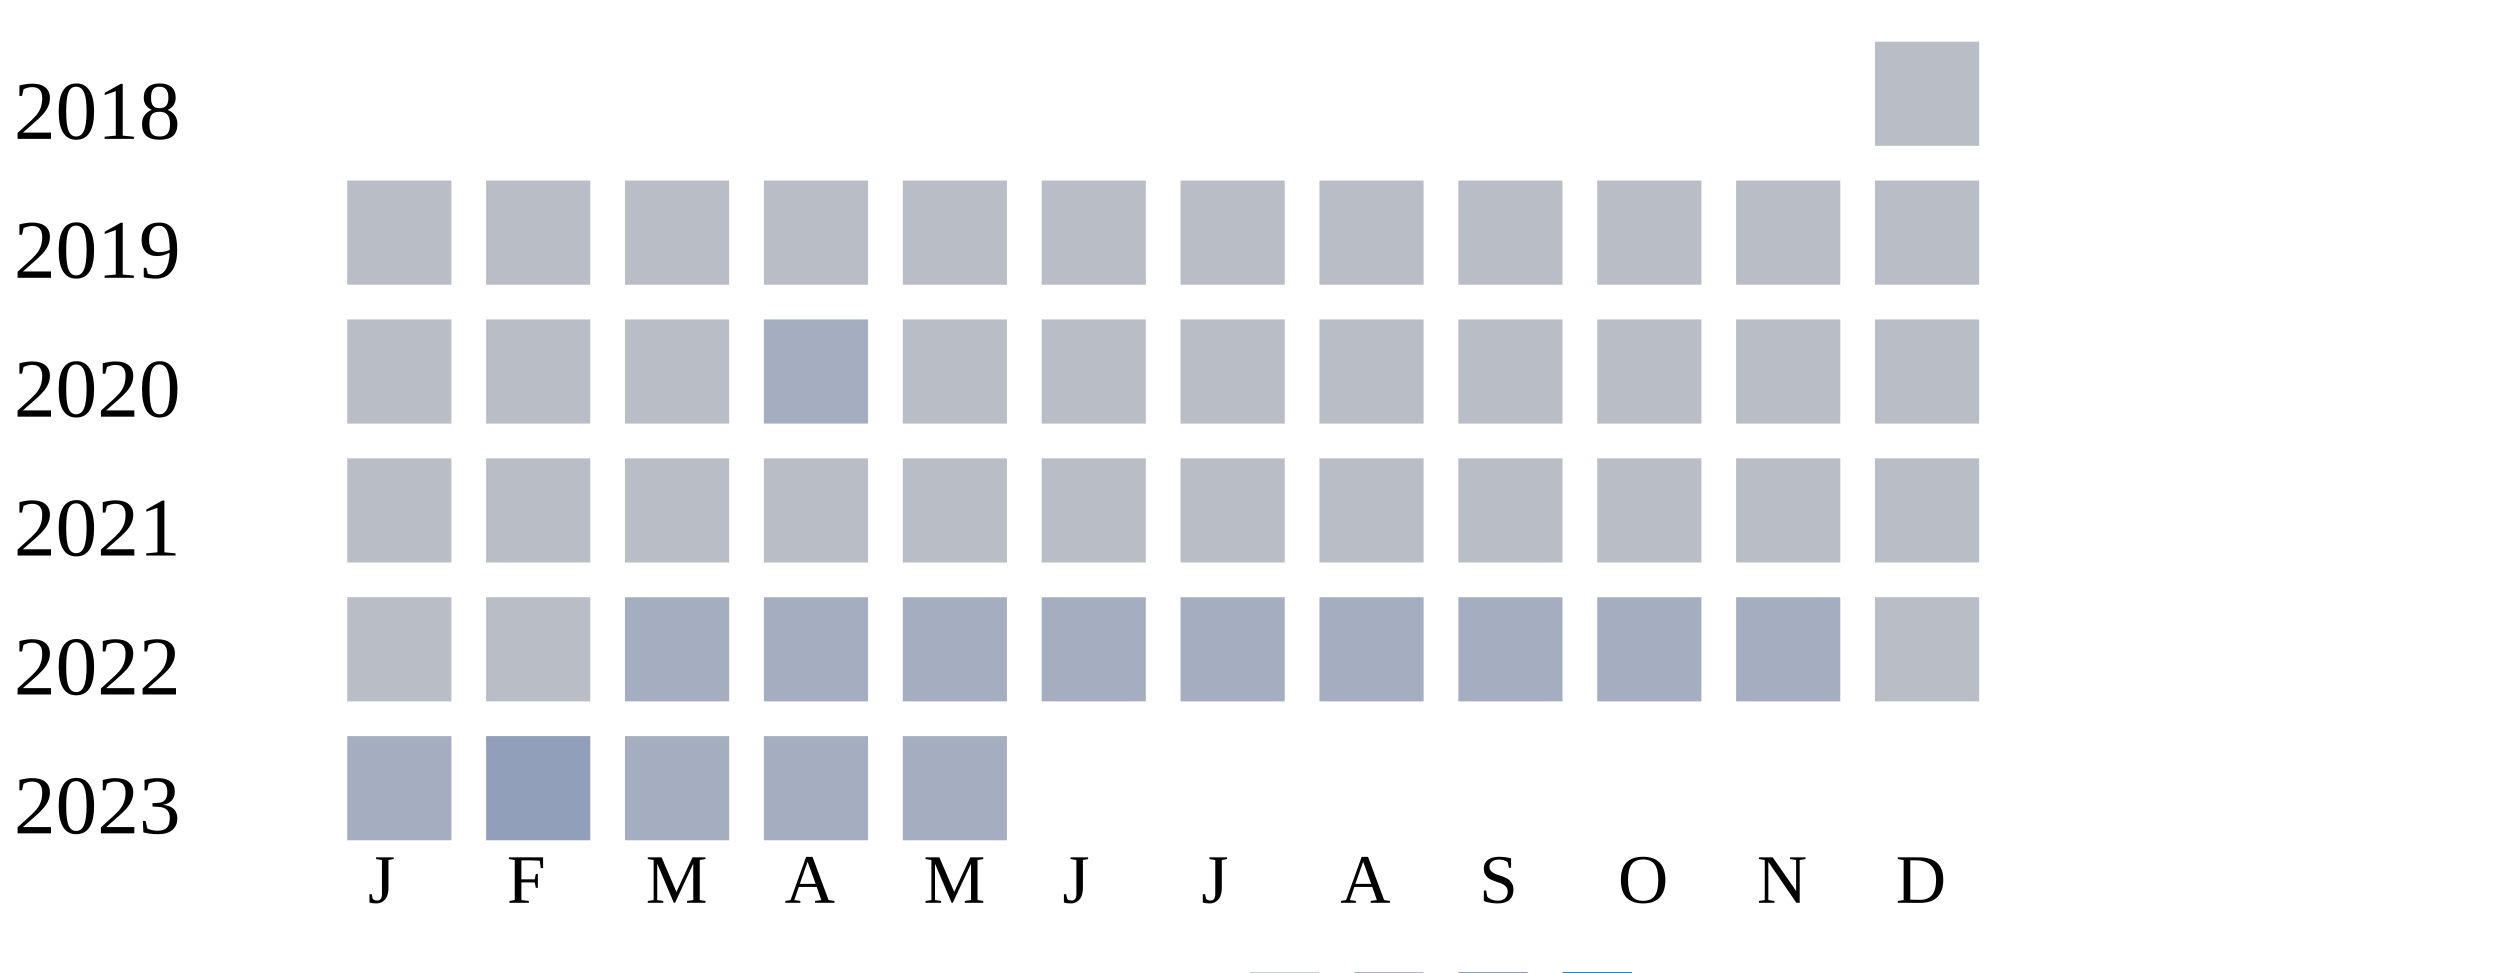
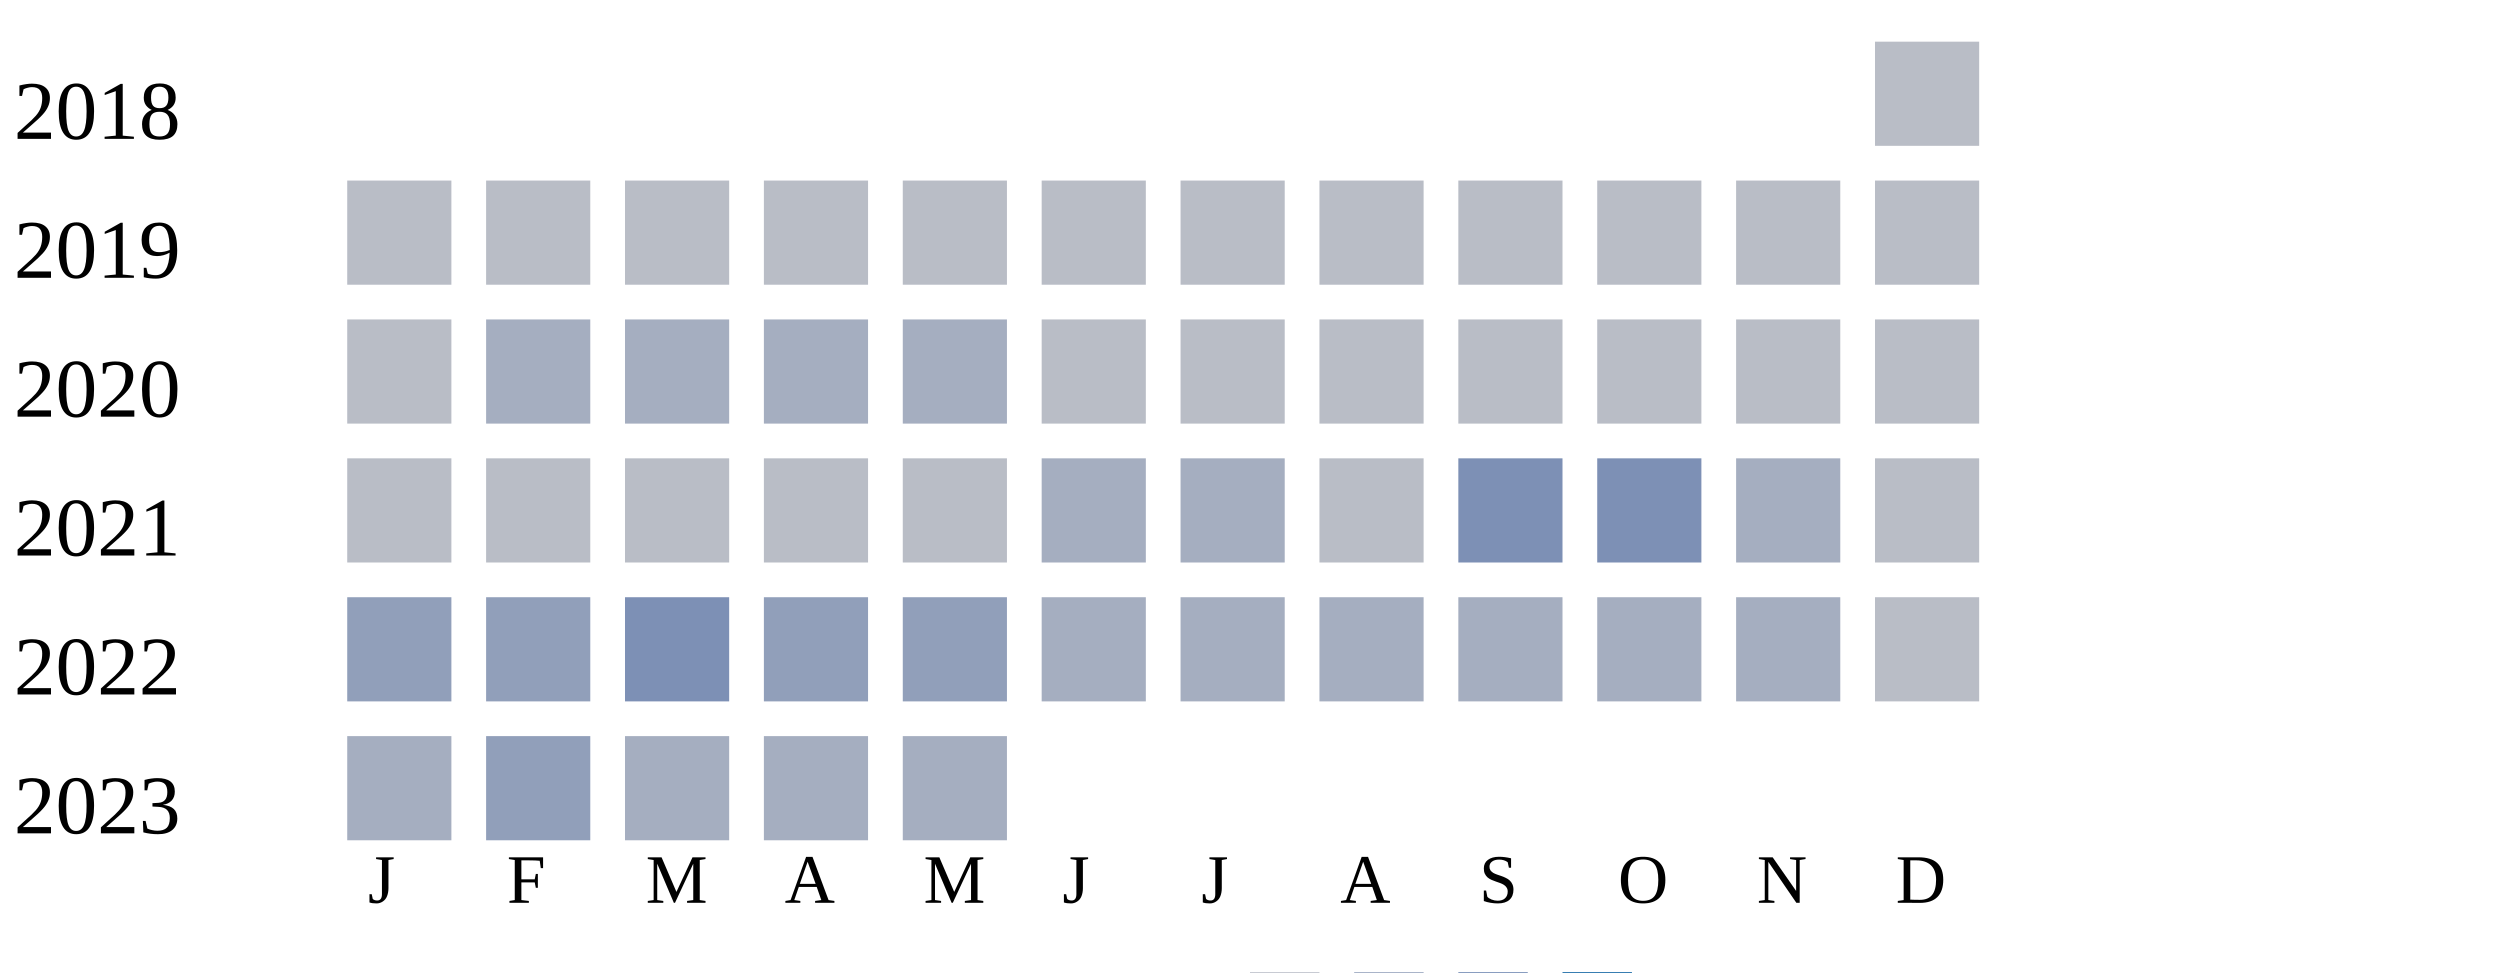
<svg xmlns="http://www.w3.org/2000/svg" width="360" height="140">
  <g transform="translate(0 0)">
    <text x="2" y="20">2018</text>
    <rect x="270" y="6" width="15" height="15" fill="#b9bdc6" />
  </g>
  <g transform="translate(0 20)">
    <text x="2" y="20">2019</text>
    <rect x="50" y="6" width="15" height="15" fill="#b9bdc6" />
    <rect x="70" y="6" width="15" height="15" fill="#b9bdc6" />
    <rect x="90" y="6" width="15" height="15" fill="#b9bdc6" />
    <rect x="110" y="6" width="15" height="15" fill="#b9bdc6" />
    <rect x="130" y="6" width="15" height="15" fill="#b9bdc6" />
    <rect x="150" y="6" width="15" height="15" fill="#b9bdc6" />
    <rect x="170" y="6" width="15" height="15" fill="#b9bdc6" />
    <rect x="190" y="6" width="15" height="15" fill="#b9bdc6" />
    <rect x="210" y="6" width="15" height="15" fill="#b9bdc6" />
    <rect x="230" y="6" width="15" height="15" fill="#b9bdc6" />
    <rect x="250" y="6" width="15" height="15" fill="#b9bdc6" />
    <rect x="270" y="6" width="15" height="15" fill="#b9bdc6" />
  </g>
  <g transform="translate(0 40)">
    <text x="2" y="20">2020</text>
    <rect x="50" y="6" width="15" height="15" fill="#b9bdc6" />
-     <rect x="70" y="6" width="15" height="15" fill="#b9bdc6" />
-     <rect x="90" y="6" width="15" height="15" fill="#b9bdc6" />
+     <rect x="70" y="6" width="15" height="15" fill="#a5aec0" />
+     <rect x="90" y="6" width="15" height="15" fill="#a5aec0" />
    <rect x="110" y="6" width="15" height="15" fill="#a5aec0" />
-     <rect x="130" y="6" width="15" height="15" fill="#b9bdc6" />
+     <rect x="130" y="6" width="15" height="15" fill="#a5aec0" />
    <rect x="150" y="6" width="15" height="15" fill="#b9bdc6" />
    <rect x="170" y="6" width="15" height="15" fill="#b9bdc6" />
    <rect x="190" y="6" width="15" height="15" fill="#b9bdc6" />
    <rect x="210" y="6" width="15" height="15" fill="#b9bdc6" />
    <rect x="230" y="6" width="15" height="15" fill="#b9bdc6" />
    <rect x="250" y="6" width="15" height="15" fill="#b9bdc6" />
    <rect x="270" y="6" width="15" height="15" fill="#b9bdc6" />
  </g>
  <g transform="translate(0 60)">
    <text x="2" y="20">2021</text>
    <rect x="50" y="6" width="15" height="15" fill="#b9bdc6" />
    <rect x="70" y="6" width="15" height="15" fill="#b9bdc6" />
    <rect x="90" y="6" width="15" height="15" fill="#b9bdc6" />
    <rect x="110" y="6" width="15" height="15" fill="#b9bdc6" />
    <rect x="130" y="6" width="15" height="15" fill="#b9bdc6" />
-     <rect x="150" y="6" width="15" height="15" fill="#b9bdc6" />
-     <rect x="170" y="6" width="15" height="15" fill="#b9bdc6" />
+     <rect x="150" y="6" width="15" height="15" fill="#a5aec0" />
+     <rect x="170" y="6" width="15" height="15" fill="#a5aec0" />
    <rect x="190" y="6" width="15" height="15" fill="#b9bdc6" />
-     <rect x="210" y="6" width="15" height="15" fill="#b9bdc6" />
-     <rect x="230" y="6" width="15" height="15" fill="#b9bdc6" />
-     <rect x="250" y="6" width="15" height="15" fill="#b9bdc6" />
+     <rect x="210" y="6" width="15" height="15" fill="#7d90b5" />
+     <rect x="230" y="6" width="15" height="15" fill="#7d90b5" />
+     <rect x="250" y="6" width="15" height="15" fill="#a5aec0" />
    <rect x="270" y="6" width="15" height="15" fill="#b9bdc6" />
  </g>
  <g transform="translate(0 80)">
    <text x="2" y="20">2022</text>
-     <rect x="50" y="6" width="15" height="15" fill="#b9bdc6" />
-     <rect x="70" y="6" width="15" height="15" fill="#b9bdc6" />
-     <rect x="90" y="6" width="15" height="15" fill="#a5aec0" />
-     <rect x="110" y="6" width="15" height="15" fill="#a5aec0" />
-     <rect x="130" y="6" width="15" height="15" fill="#a5aec0" />
+     <rect x="50" y="6" width="15" height="15" fill="#919fba" />
+     <rect x="70" y="6" width="15" height="15" fill="#919fba" />
+     <rect x="90" y="6" width="15" height="15" fill="#7d90b5" />
+     <rect x="110" y="6" width="15" height="15" fill="#919fba" />
+     <rect x="130" y="6" width="15" height="15" fill="#919fba" />
    <rect x="150" y="6" width="15" height="15" fill="#a5aec0" />
    <rect x="170" y="6" width="15" height="15" fill="#a5aec0" />
    <rect x="190" y="6" width="15" height="15" fill="#a5aec0" />
    <rect x="210" y="6" width="15" height="15" fill="#a5aec0" />
    <rect x="230" y="6" width="15" height="15" fill="#a5aec0" />
    <rect x="250" y="6" width="15" height="15" fill="#a5aec0" />
    <rect x="270" y="6" width="15" height="15" fill="#b9bdc6" />
  </g>
  <g transform="translate(0 100)">
    <text x="2" y="20">2023</text>
    <rect x="50" y="6" width="15" height="15" fill="#a5aec0" />
    <rect x="70" y="6" width="15" height="15" fill="#919fba" />
    <rect x="90" y="6" width="15" height="15" fill="#a5aec0" />
    <rect x="110" y="6" width="15" height="15" fill="#a5aec0" />
    <rect x="130" y="6" width="15" height="15" fill="#a5aec0" />
  </g>
  <text style="font-size: 10px; text-align: center" x="53" y="130">J</text>
  <text style="font-size: 10px; text-align: center" x="73" y="130">F</text>
  <text style="font-size: 10px; text-align: center" x="93" y="130">M</text>
  <text style="font-size: 10px; text-align: center" x="113" y="130">A</text>
  <text style="font-size: 10px; text-align: center" x="133" y="130">M</text>
  <text style="font-size: 10px; text-align: center" x="153" y="130">J</text>
  <text style="font-size: 10px; text-align: center" x="173" y="130">J</text>
  <text style="font-size: 10px; text-align: center" x="193" y="130">A</text>
  <text style="font-size: 10px; text-align: center" x="213" y="130">S</text>
  <text style="font-size: 10px; text-align: center" x="233" y="130">O</text>
  <text style="font-size: 10px; text-align: center" x="253" y="130">N</text>
  <text style="font-size: 10px; text-align: center" x="273" y="130">D</text>
  <text style="font-size: 10px;" x="155" y="149">Less</text>
  <rect fill="#b9bdc6" width="10" height="10" x="180" y="140" />
  <rect fill="#919fba" width="10" height="10" x="195" y="140" />
  <rect fill="#6882ae" width="10" height="10" x="210" y="140" />
  <rect fill="#005a9c" width="10" height="10" x="225" y="140" />
  <text x="240" y="149" style="font-size: 10px;">More</text>
</svg>
